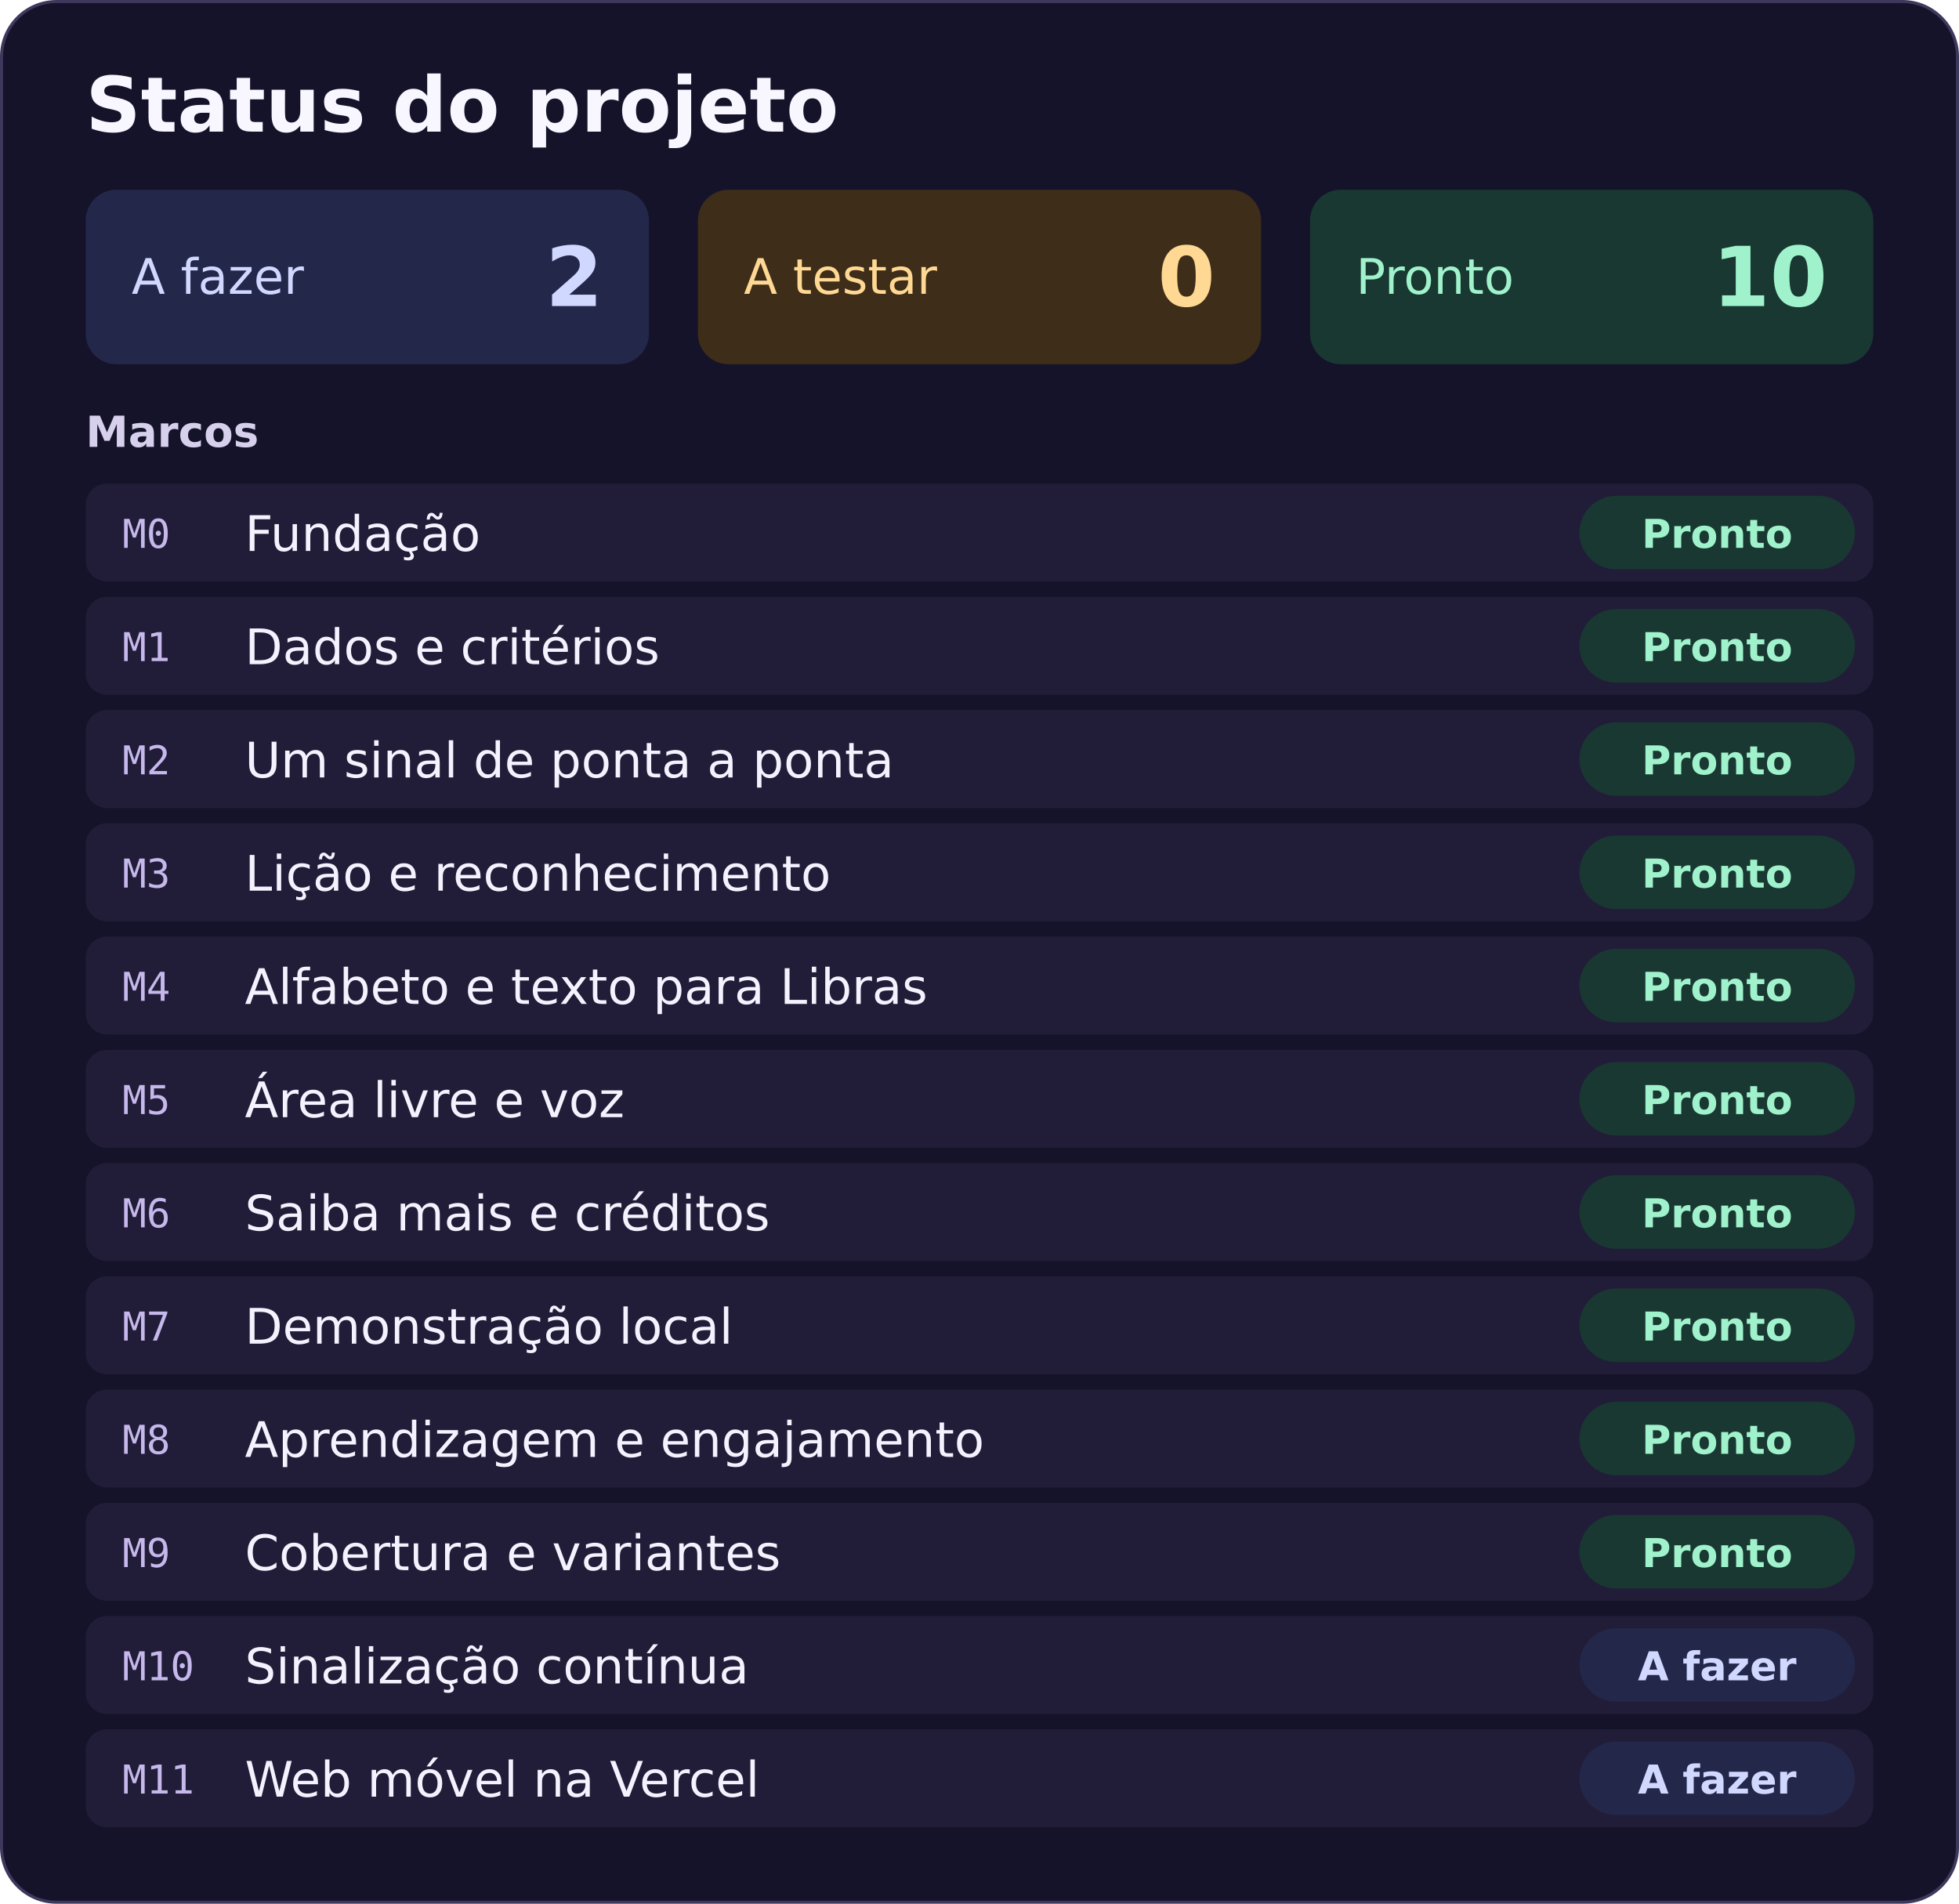
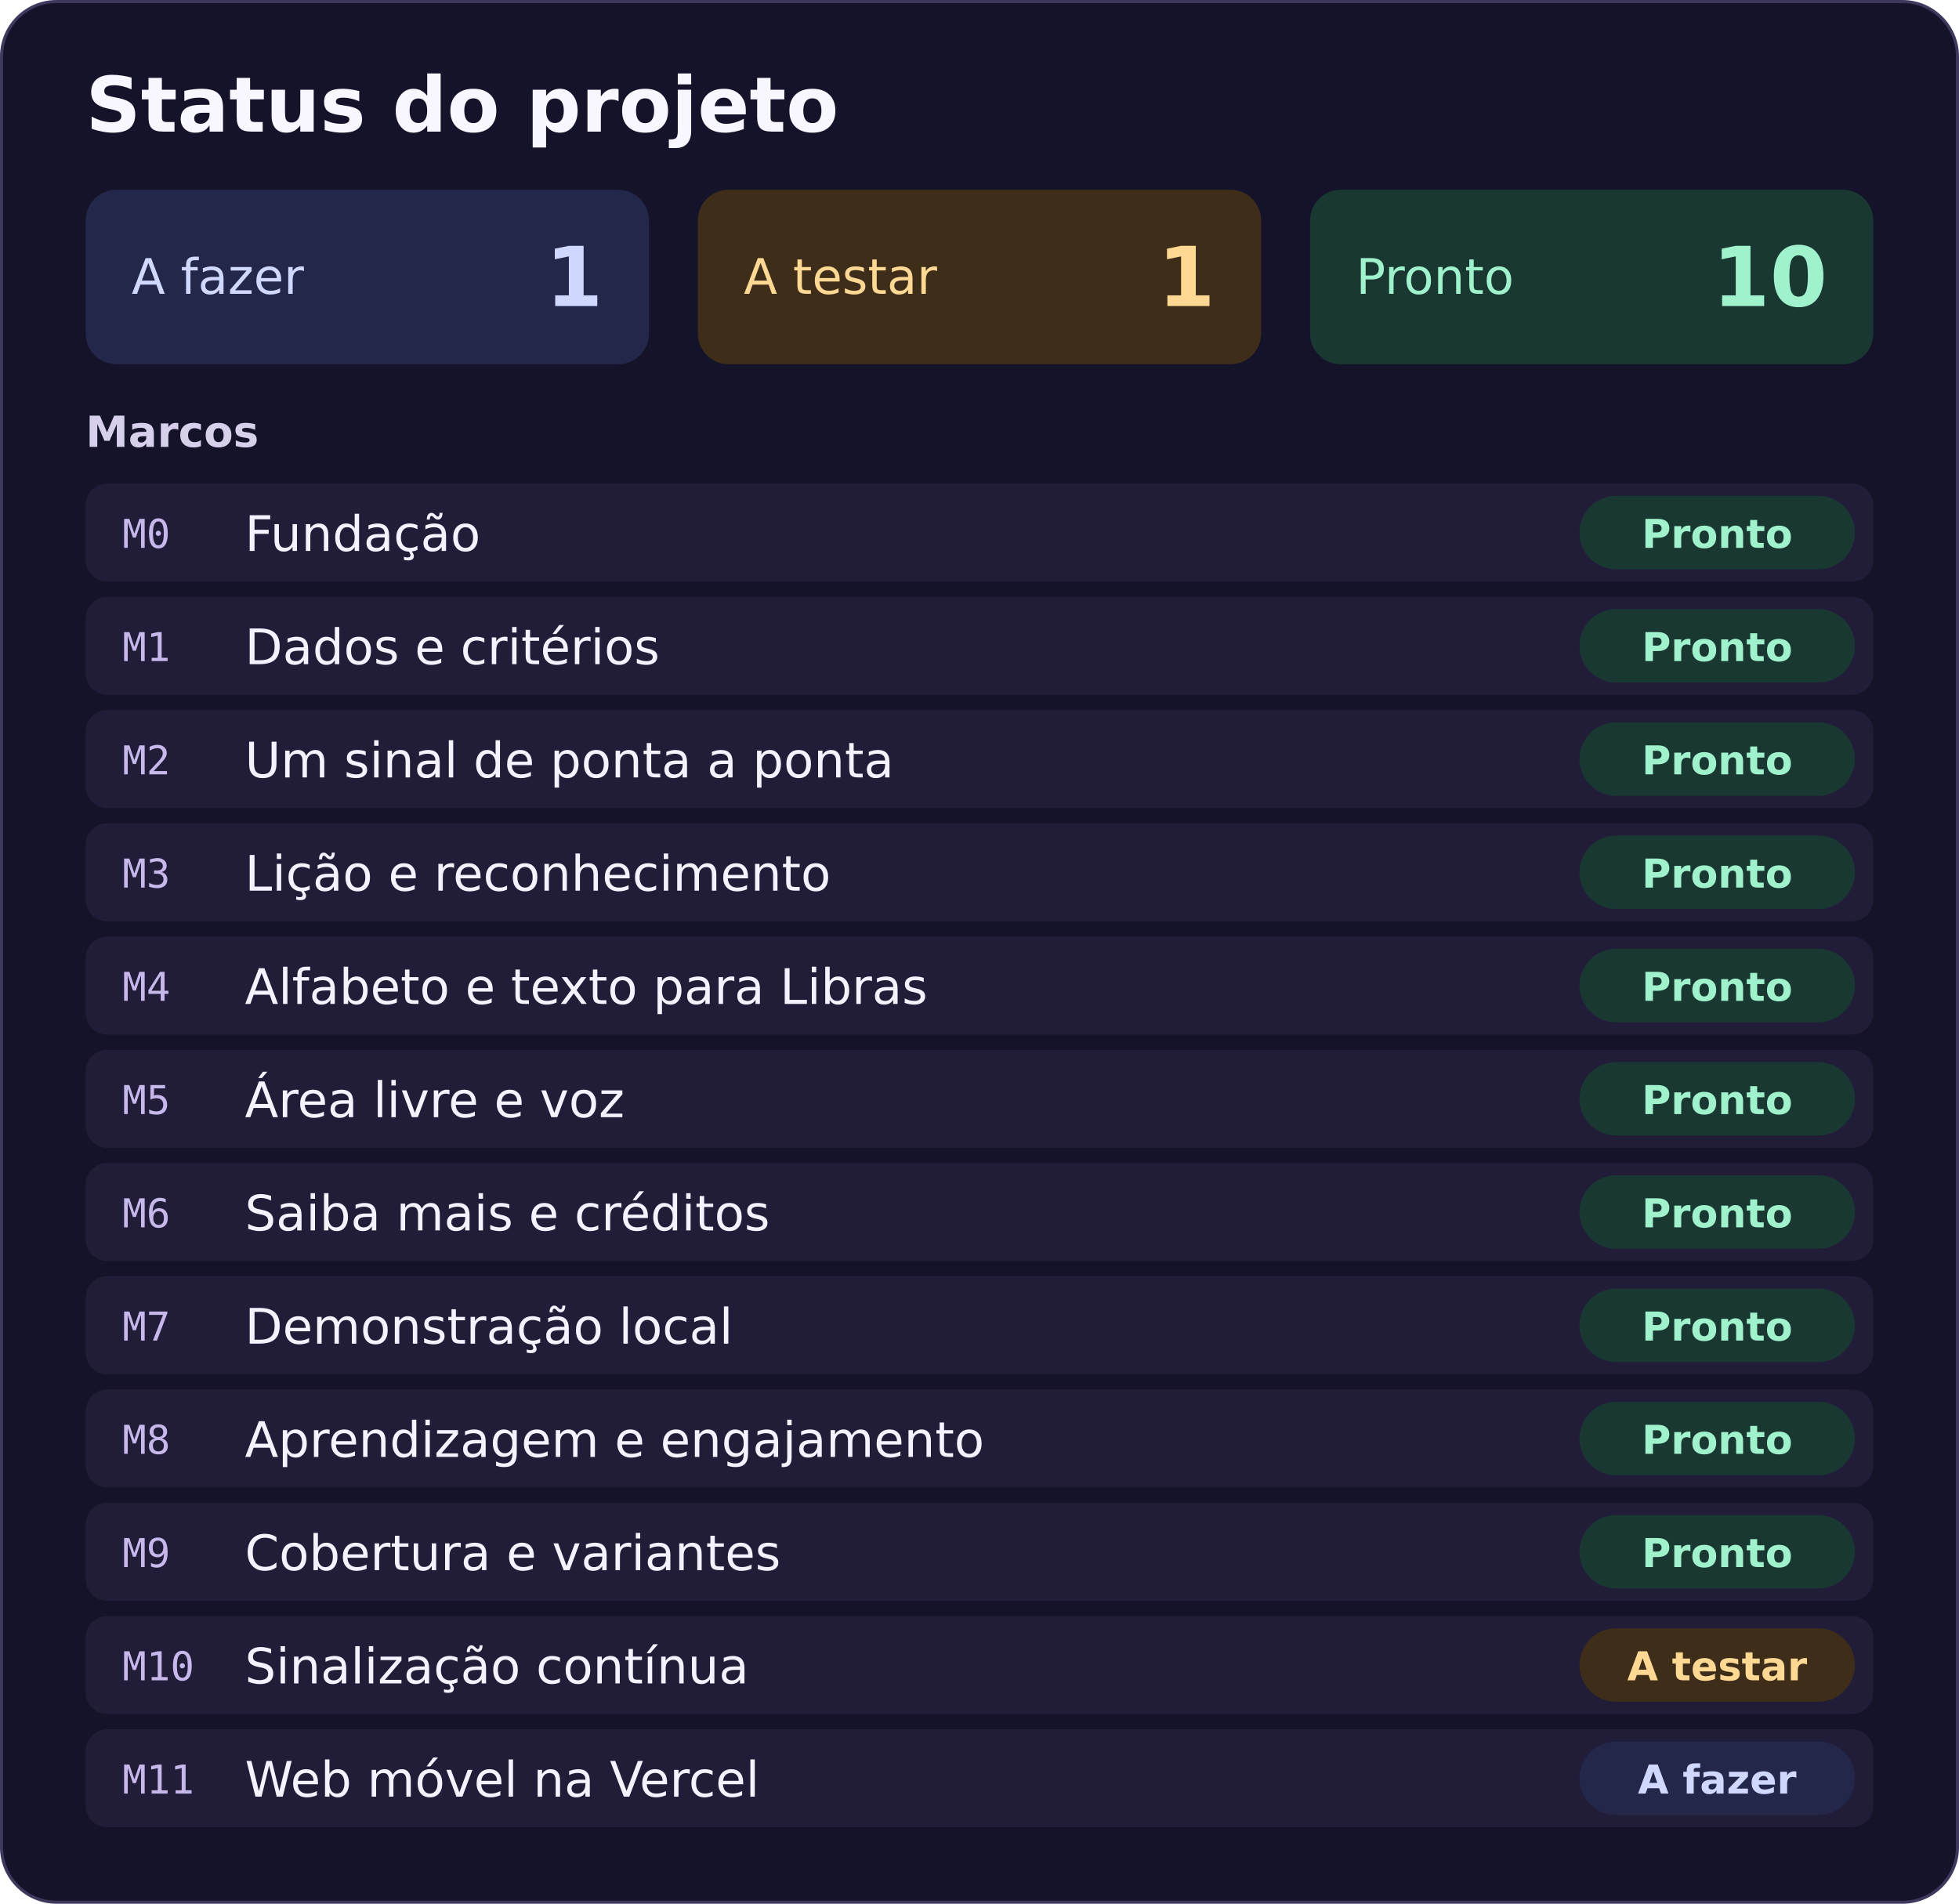
<svg xmlns="http://www.w3.org/2000/svg" width="640" height="622" viewBox="0 0 640 622" role="img" aria-labelledby="title description">
  <rect x="0.5" y="0.5" width="639" height="621" rx="18" fill="#151329" stroke="#3e385d" />
  <g font-family="system-ui, DejaVu Sans, sans-serif">
    <text x="28" y="43" fill="#f8f6ff" font-size="25" font-weight="700">Status do projeto</text>
    <rect x="28" y="62" width="184" height="57" rx="10" fill="#23274a" />
    <text x="43" y="96" font-size="16" fill="#d1d8ff">A fazer</text>
-     <text x="197" y="100" text-anchor="end" font-size="27" font-weight="700" fill="#d1d8ff">2</text>
+     <text x="197" y="100" text-anchor="end" font-size="27" font-weight="700" fill="#d1d8ff">1</text>
    <rect x="228" y="62" width="184" height="57" rx="10" fill="#3d2d19" />
    <text x="243" y="96" font-size="16" fill="#ffd893">A testar</text>
-     <text x="397" y="100" text-anchor="end" font-size="27" font-weight="700" fill="#ffd893">0</text>
+     <text x="397" y="100" text-anchor="end" font-size="27" font-weight="700" fill="#ffd893">1</text>
    <rect x="428" y="62" width="184" height="57" rx="10" fill="#193832" />
    <text x="443" y="96" font-size="16" fill="#a0f2cc">Pronto</text>
    <text x="597" y="100" text-anchor="end" font-size="27" font-weight="700" fill="#a0f2cc">10</text>
    <text x="28" y="146" fill="#d6d0ed" font-size="14" font-weight="600">Marcos</text>
    <rect x="28" y="158" width="584" height="32" rx="7" fill="#211d38" />
    <text x="40" y="179" fill="#c6b8eb" font-family="monospace" font-size="13">M0</text>
    <text x="80" y="180" fill="#f5f2ff" font-size="16">Fundação</text>
    <rect x="516" y="162" width="90" height="24" rx="12" fill="#193832" />
    <text x="561" y="179" text-anchor="middle" fill="#a0f2cc" font-weight="600" font-size="13">Pronto</text>
    <rect x="28" y="195" width="584" height="32" rx="7" fill="#211d38" />
    <text x="40" y="216" fill="#c6b8eb" font-family="monospace" font-size="13">M1</text>
    <text x="80" y="217" fill="#f5f2ff" font-size="16">Dados e critérios</text>
    <rect x="516" y="199" width="90" height="24" rx="12" fill="#193832" />
    <text x="561" y="216" text-anchor="middle" fill="#a0f2cc" font-weight="600" font-size="13">Pronto</text>
    <rect x="28" y="232" width="584" height="32" rx="7" fill="#211d38" />
    <text x="40" y="253" fill="#c6b8eb" font-family="monospace" font-size="13">M2</text>
    <text x="80" y="254" fill="#f5f2ff" font-size="16">Um sinal de ponta a ponta</text>
    <rect x="516" y="236" width="90" height="24" rx="12" fill="#193832" />
    <text x="561" y="253" text-anchor="middle" fill="#a0f2cc" font-weight="600" font-size="13">Pronto</text>
    <rect x="28" y="269" width="584" height="32" rx="7" fill="#211d38" />
    <text x="40" y="290" fill="#c6b8eb" font-family="monospace" font-size="13">M3</text>
    <text x="80" y="291" fill="#f5f2ff" font-size="16">Lição e reconhecimento</text>
    <rect x="516" y="273" width="90" height="24" rx="12" fill="#193832" />
    <text x="561" y="290" text-anchor="middle" fill="#a0f2cc" font-weight="600" font-size="13">Pronto</text>
    <rect x="28" y="306" width="584" height="32" rx="7" fill="#211d38" />
    <text x="40" y="327" fill="#c6b8eb" font-family="monospace" font-size="13">M4</text>
    <text x="80" y="328" fill="#f5f2ff" font-size="16">Alfabeto e texto para Libras</text>
    <rect x="516" y="310" width="90" height="24" rx="12" fill="#193832" />
    <text x="561" y="327" text-anchor="middle" fill="#a0f2cc" font-weight="600" font-size="13">Pronto</text>
    <rect x="28" y="343" width="584" height="32" rx="7" fill="#211d38" />
    <text x="40" y="364" fill="#c6b8eb" font-family="monospace" font-size="13">M5</text>
    <text x="80" y="365" fill="#f5f2ff" font-size="16">Área livre e voz</text>
    <rect x="516" y="347" width="90" height="24" rx="12" fill="#193832" />
    <text x="561" y="364" text-anchor="middle" fill="#a0f2cc" font-weight="600" font-size="13">Pronto</text>
    <rect x="28" y="380" width="584" height="32" rx="7" fill="#211d38" />
    <text x="40" y="401" fill="#c6b8eb" font-family="monospace" font-size="13">M6</text>
    <text x="80" y="402" fill="#f5f2ff" font-size="16">Saiba mais e créditos</text>
    <rect x="516" y="384" width="90" height="24" rx="12" fill="#193832" />
    <text x="561" y="401" text-anchor="middle" fill="#a0f2cc" font-weight="600" font-size="13">Pronto</text>
    <rect x="28" y="417" width="584" height="32" rx="7" fill="#211d38" />
    <text x="40" y="438" fill="#c6b8eb" font-family="monospace" font-size="13">M7</text>
    <text x="80" y="439" fill="#f5f2ff" font-size="16">Demonstração local</text>
    <rect x="516" y="421" width="90" height="24" rx="12" fill="#193832" />
    <text x="561" y="438" text-anchor="middle" fill="#a0f2cc" font-weight="600" font-size="13">Pronto</text>
    <rect x="28" y="454" width="584" height="32" rx="7" fill="#211d38" />
    <text x="40" y="475" fill="#c6b8eb" font-family="monospace" font-size="13">M8</text>
    <text x="80" y="476" fill="#f5f2ff" font-size="16">Aprendizagem e engajamento</text>
    <rect x="516" y="458" width="90" height="24" rx="12" fill="#193832" />
    <text x="561" y="475" text-anchor="middle" fill="#a0f2cc" font-weight="600" font-size="13">Pronto</text>
    <rect x="28" y="491" width="584" height="32" rx="7" fill="#211d38" />
    <text x="40" y="512" fill="#c6b8eb" font-family="monospace" font-size="13">M9</text>
    <text x="80" y="513" fill="#f5f2ff" font-size="16">Cobertura e variantes</text>
    <rect x="516" y="495" width="90" height="24" rx="12" fill="#193832" />
    <text x="561" y="512" text-anchor="middle" fill="#a0f2cc" font-weight="600" font-size="13">Pronto</text>
    <rect x="28" y="528" width="584" height="32" rx="7" fill="#211d38" />
    <text x="40" y="549" fill="#c6b8eb" font-family="monospace" font-size="13">M10</text>
    <text x="80" y="550" fill="#f5f2ff" font-size="16">Sinalização contínua</text>
-     <rect x="516" y="532" width="90" height="24" rx="12" fill="#23274a" />
-     <text x="561" y="549" text-anchor="middle" fill="#d1d8ff" font-weight="600" font-size="13">A fazer</text>
+     <rect x="516" y="532" width="90" height="24" rx="12" fill="#3d2d19" />
+     <text x="561" y="549" text-anchor="middle" fill="#ffd893" font-weight="600" font-size="13">A testar</text>
    <rect x="28" y="565" width="584" height="32" rx="7" fill="#211d38" />
    <text x="40" y="586" fill="#c6b8eb" font-family="monospace" font-size="13">M11</text>
    <text x="80" y="587" fill="#f5f2ff" font-size="16">Web móvel na Vercel</text>
    <rect x="516" y="569" width="90" height="24" rx="12" fill="#23274a" />
    <text x="561" y="586" text-anchor="middle" fill="#d1d8ff" font-weight="600" font-size="13">A fazer</text>
  </g>
</svg>
